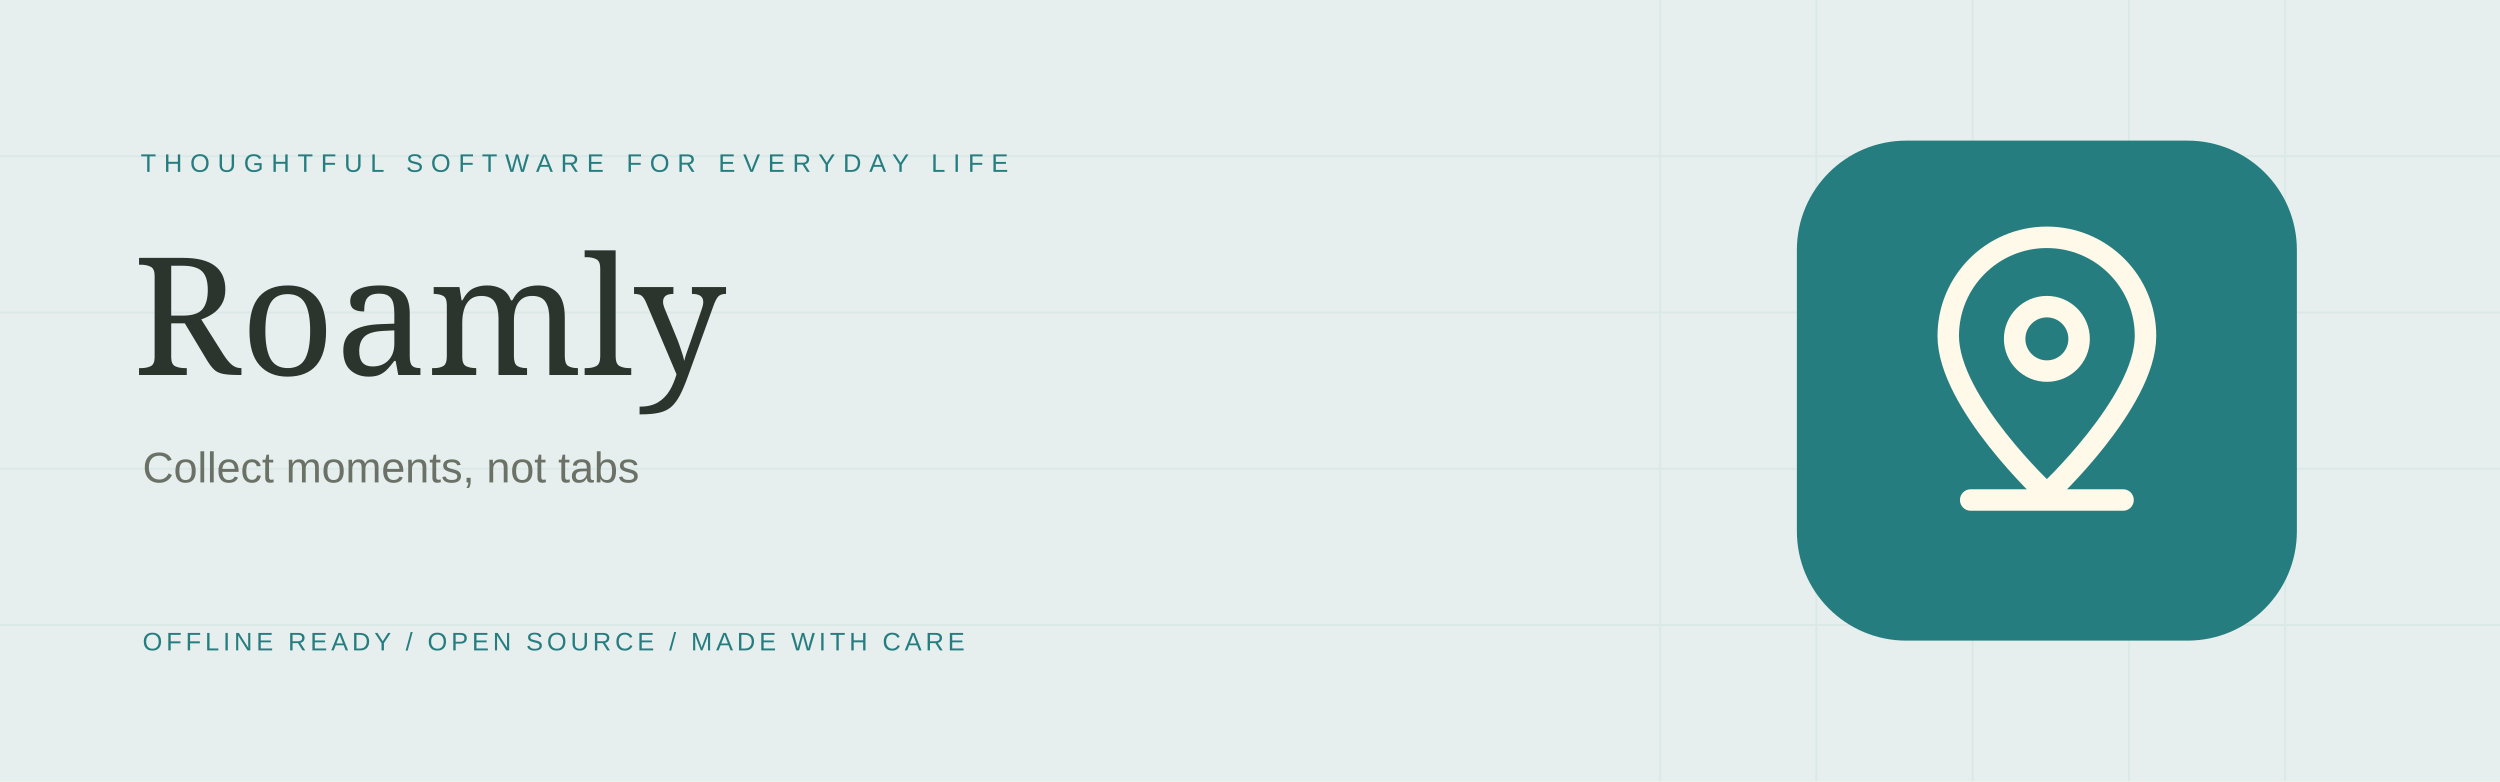
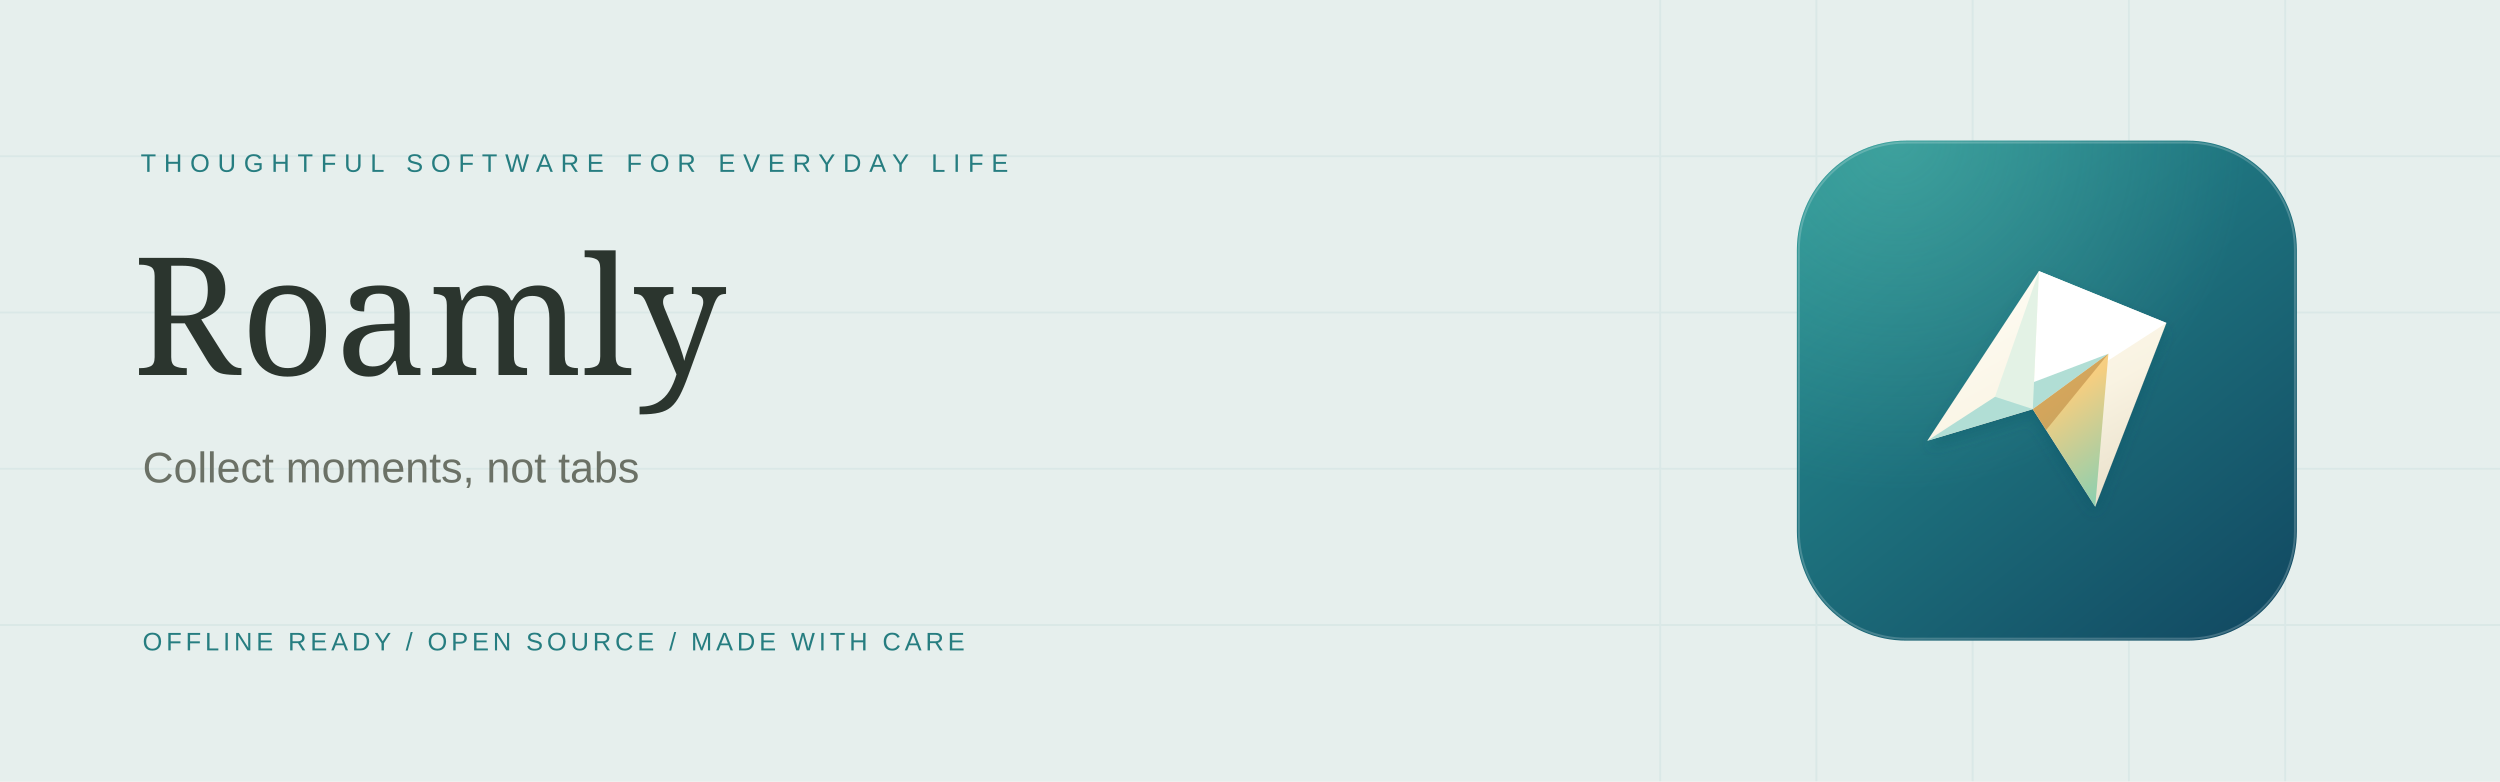
<svg xmlns="http://www.w3.org/2000/svg" width="1280" height="400" viewBox="0 0 1280 400">
  <rect width="1280" height="400" fill="#e6efed" />
  <path d="M850 0v400M930 0v400M1010 0v400M1090 0v400M1170 0v400M0 80h1280M0 160h1280M0 240h1280M0 320h1280" stroke="#267d80" opacity=".06" />
  <g transform="translate(920 72) scale(.5)">
-     <rect width="512" height="512" rx="112" fill="#267d80" />
-     <g fill="none" stroke="#fff9e9" stroke-width="22" stroke-linecap="round" stroke-linejoin="round">
-       <path d="M256 362s-101-94-101-162a101 101 0 0 1 202 0c0 68-101 162-101 162Z" />
-       <circle cx="256" cy="203" r="33" />
-       <path d="M178 368h156" />
+     <defs>
+       <linearGradient id="tile" x1="64" y1="32" x2="448" y2="512" gradientUnits="userSpaceOnUse">
+         <stop stop-color="#268d90" />
+         <stop offset="1" stop-color="#124b63" />
+       </linearGradient>
+       <linearGradient id="ivory" x1="180" y1="120" x2="340" y2="410" gradientUnits="userSpaceOnUse">
+         <stop stop-color="#fffdf5" />
+         <stop offset=".55" stop-color="#f9f3e2" />
+         <stop offset="1" stop-color="#e6dcc5" />
+       </linearGradient>
+       <linearGradient id="accent" x1="160" y1="120" x2="352" y2="390" gradientUnits="userSpaceOnUse">
+         <stop stop-color="#fff0c6" />
+         <stop offset=".55" stop-color="#f6ce80" />
+         <stop offset="1" stop-color="#74cfbb" />
+       </linearGradient>
+       <radialGradient id="light" cx=".2" cy="0" r="1">
+         <stop stop-color="#74cfbb" stop-opacity=".3" />
+         <stop offset=".7" stop-color="#74cfbb" stop-opacity="0" />
+       </radialGradient>
+       <filter id="lift" x="-30%" y="-30%" width="160%" height="180%">
+         <feDropShadow dx="0" dy="9" stdDeviation="8" flood-color="#124b63" flood-opacity=".27" />
+       </filter>
+     </defs>
+     <rect width="512" height="512" rx="112" fill="url(#tile)" />
+     <rect width="512" height="512" rx="112" fill="url(#light)" />
+     <rect x="2" y="2" width="508" height="508" rx="110" fill="none" stroke="#fff" stroke-opacity=".2" stroke-width="2" />
+     <g transform="translate(25.6 25.6) scale(.9)" filter="url(#lift)">
+       <path d="m120 313 127-193 145 59-81 209-71-111Z" fill="url(#ivory)" />
+       <path d="m247 120-7 157 152-98Z" fill="#ffffff" />
+       <path d="m240 277 71 111 15-174Z" fill="url(#accent)" />
+       <path d="m120 313 120-36 86-63-129 49Z" fill="#b1ded5" />
+       <path d="m197 263 43 14 7-157Z" fill="#e3f2e5" />
+       <path d="m240 277 86-63-71 87Z" fill="#bd8b43" opacity=".6" />
    </g>
  </g>
  <text x="72" y="88" font-family="Segoe UI,Arial,sans-serif" font-size="13" letter-spacing="4" fill="#267d80">THOUGHTFUL SOFTWARE FOR EVERYDAY LIFE</text>
  <text x="68" y="192" font-family="Georgia,serif" font-size="84" fill="#2b352e">Roamly</text>
  <text x="73" y="247" font-family="Segoe UI,Arial,sans-serif" font-size="22" fill="#6b7166">Collect moments, not tabs</text>
  <text x="73" y="333" font-family="Segoe UI,Arial,sans-serif" font-size="13" letter-spacing="2" fill="#267d80">OFFLINE READY   /   OPEN SOURCE   /   MADE WITH CARE</text>
</svg>
